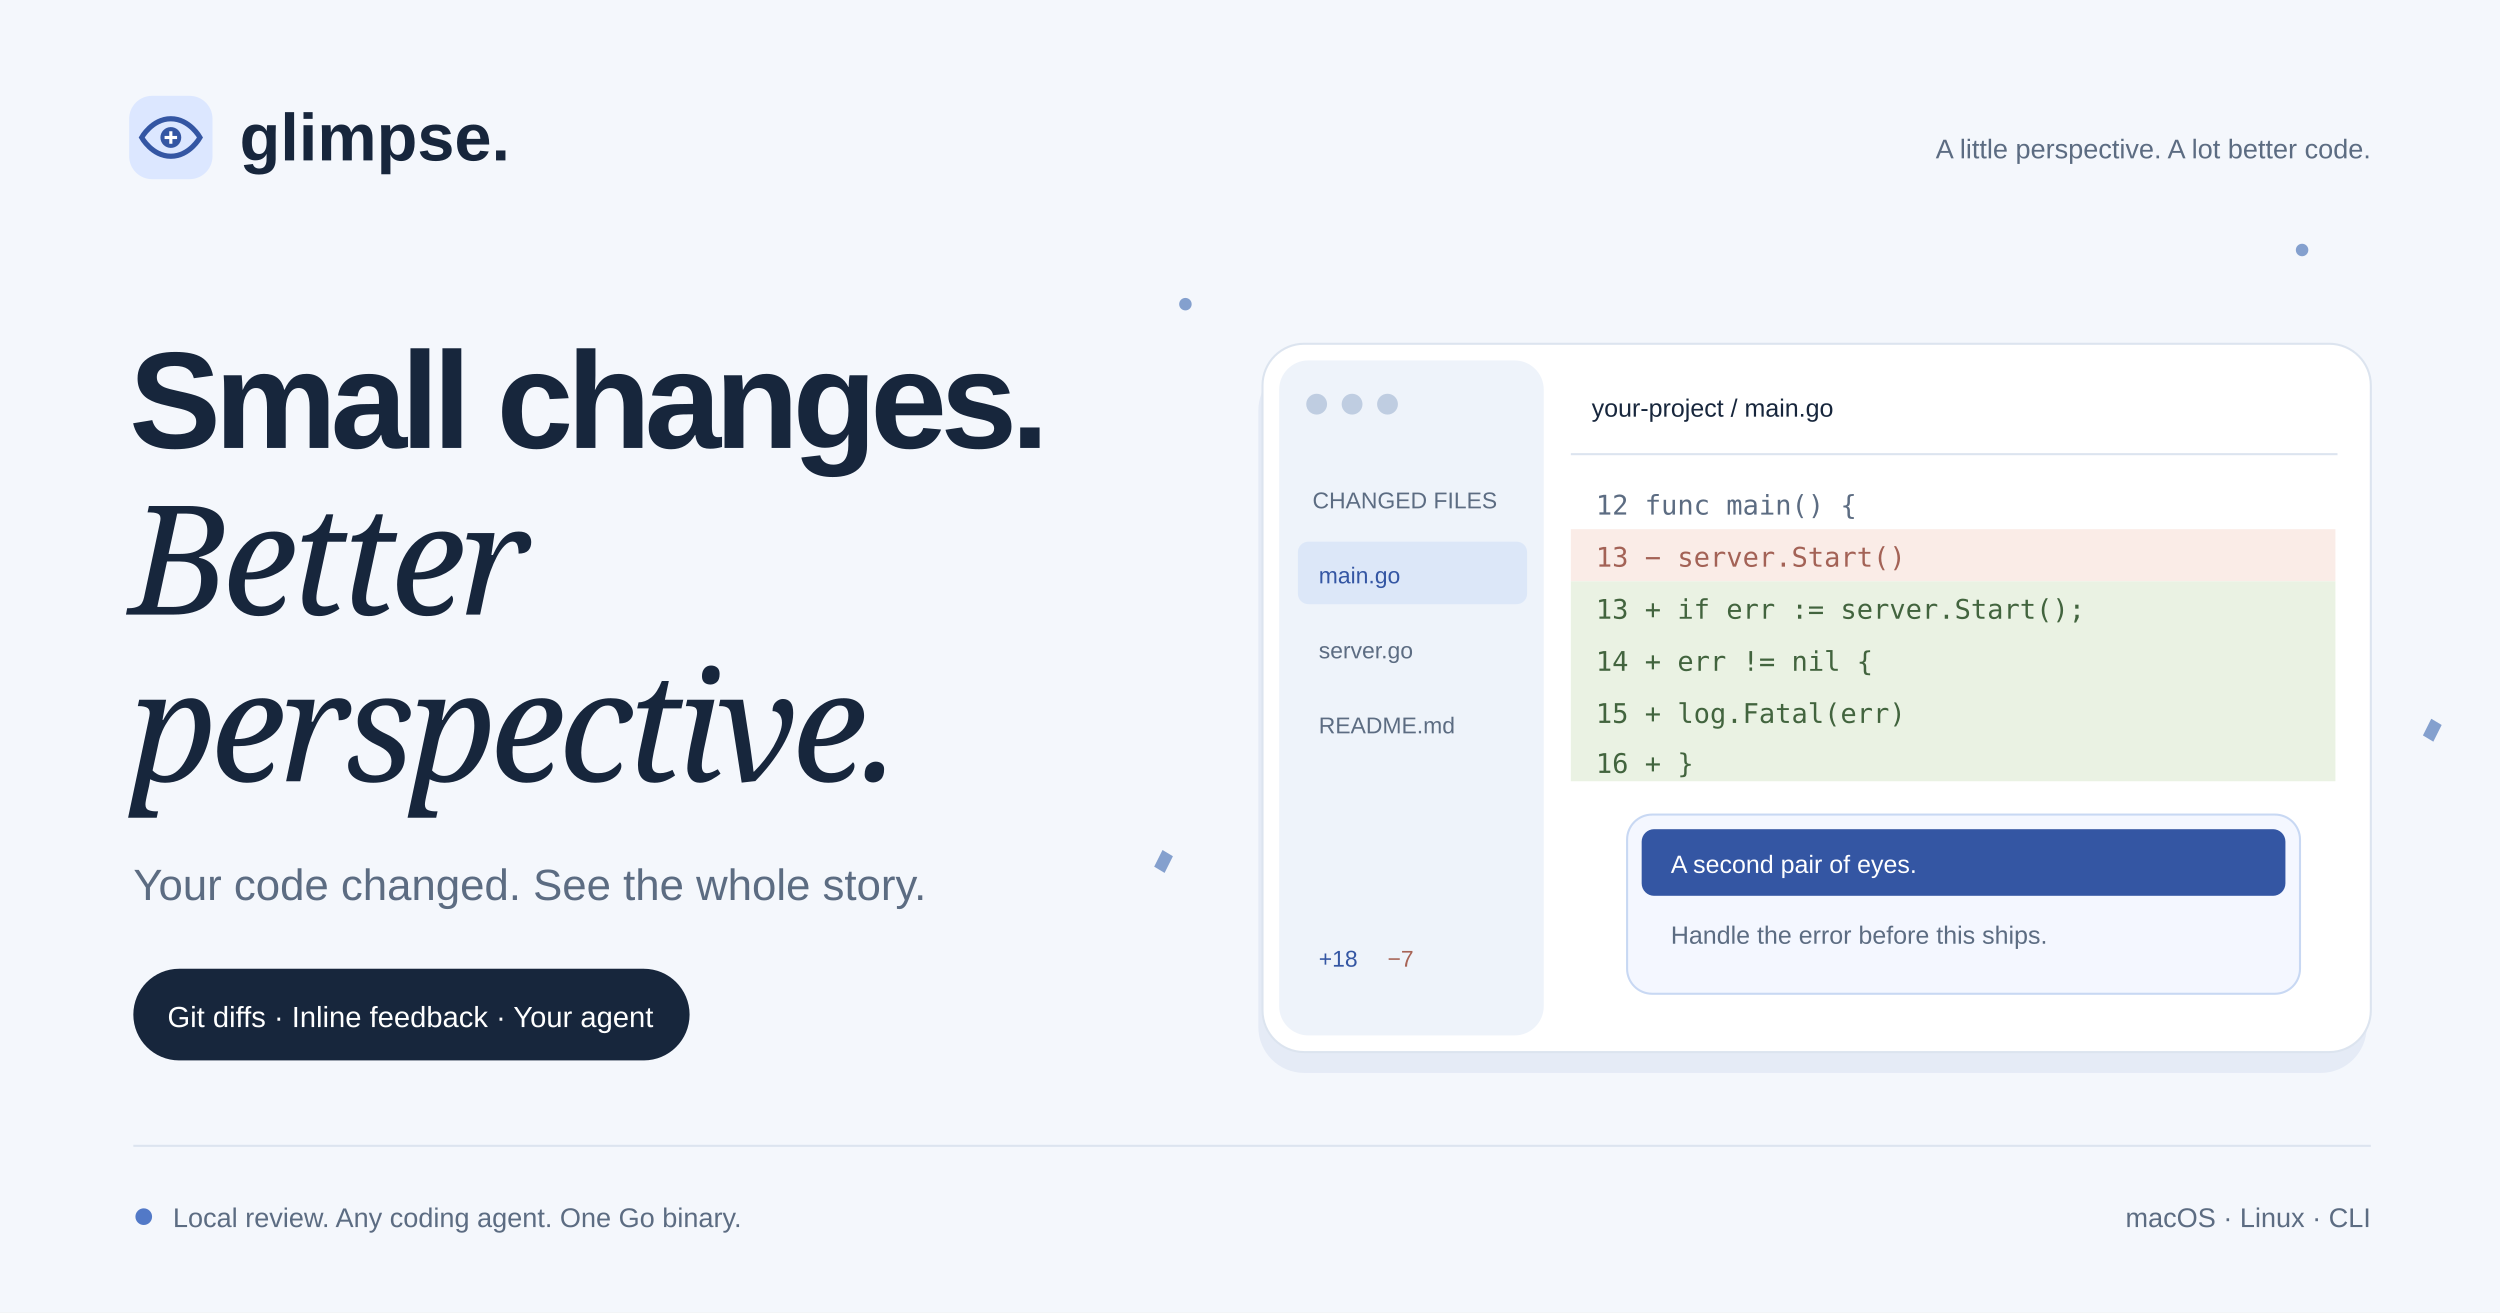
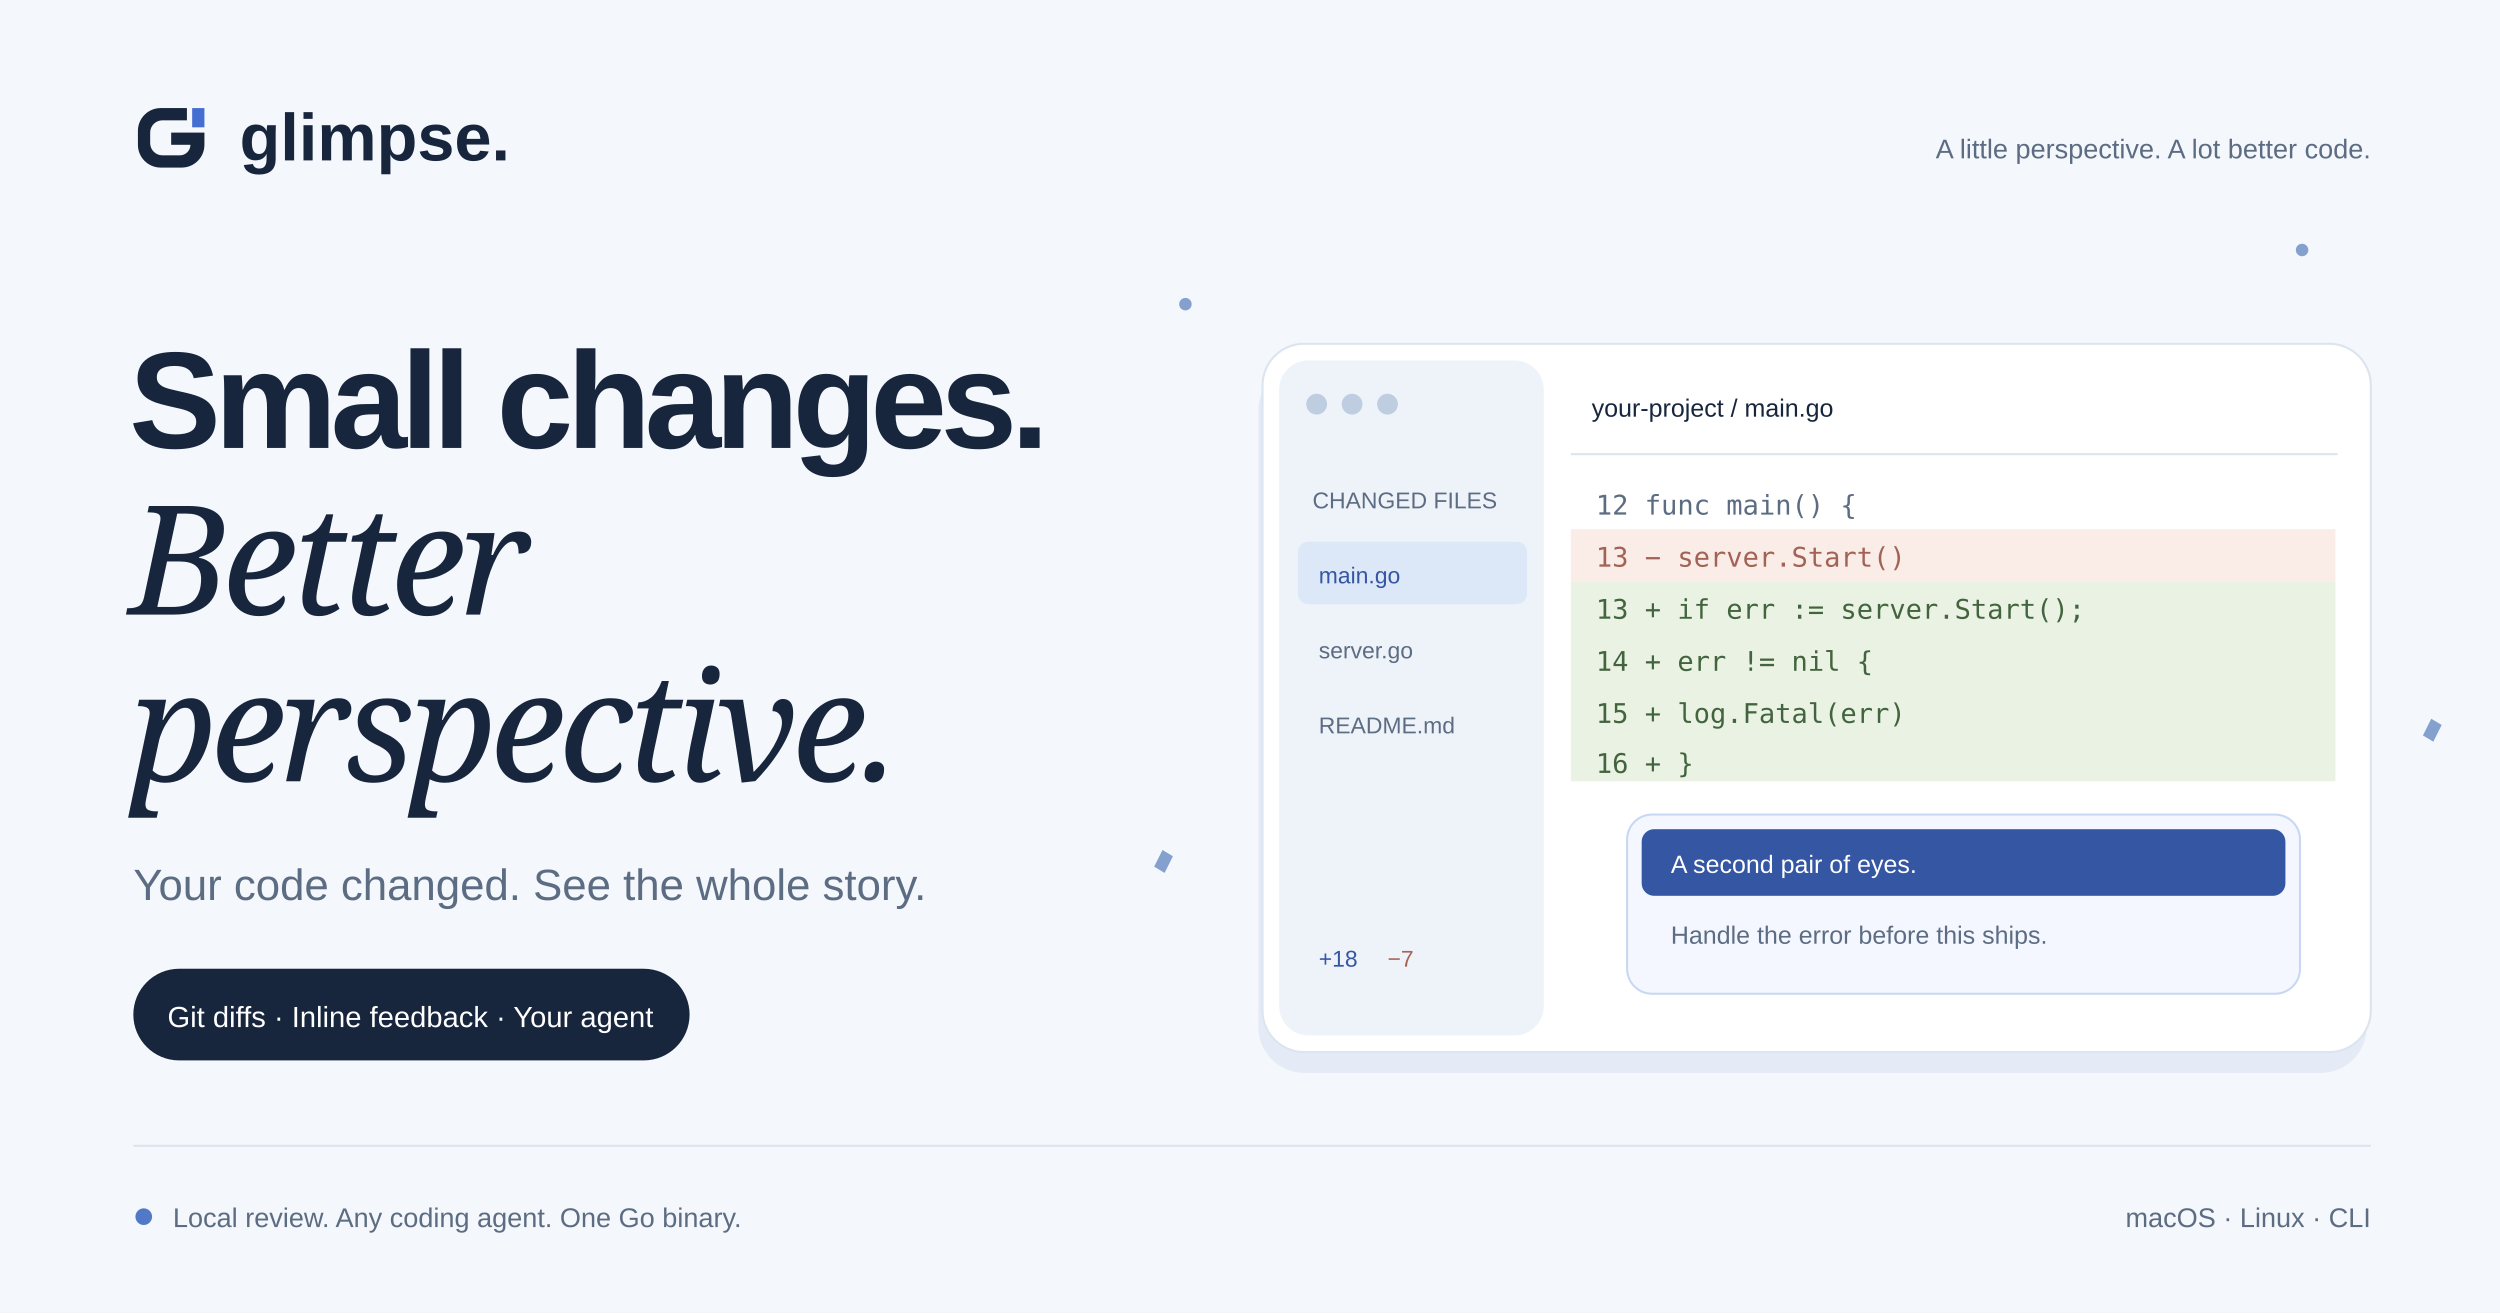
<svg xmlns="http://www.w3.org/2000/svg" width="1200" height="630" viewBox="0 0 1200 630">
  <rect width="1200" height="630" fill="#f4f7fc" />
-   <g transform="translate(62 46)">
-     <rect width="40" height="40" rx="11" fill="#dce7ff" />
-     <path d="M6 20s5-9 14-9 14 9 14 9-5 9-14 9S6 20 6 20Z" fill="none" stroke="#3456a3" stroke-width="2.5" />
-     <circle cx="20" cy="20" r="5" fill="#3456a3" />
-     <path d="M20 17v6m-3-3h6" stroke="#fff" stroke-width="1.5" />
+   <g transform="translate(62 46) scale(.84)">
+     <path d="M33 7H18C10.82 7 5 12.82 5 20v8c0 7.18 5.82 13 13 13h12c7.18 0 13-5.82 13-13v-7H24v7h11c0 3.31-2.69 6-6 6H19c-3.87 0-7-3.13-7-7v-6c0-3.87 3.13-7 7-7h14V7Z" fill="#17263c" />
+     <path d="M36 7h7v11h-7z" fill="#456ed2" />
  </g>
  <text x="115" y="77" font-family="Arial,sans-serif" font-size="32" font-weight="700" fill="#17263c">glimpse.</text>
  <text x="1138" y="76" text-anchor="end" font-family="Arial,sans-serif" font-size="13" fill="#5c6c82">A little perspective. A lot better code.</text>
  <text x="62" y="215" font-family="Arial,sans-serif" font-size="66" font-weight="700" letter-spacing="-3" fill="#17263c">Small changes.</text>
  <text x="62" y="295" font-family="Georgia,serif" font-size="73" font-style="italic" letter-spacing="-3" fill="#17263c">Better</text>
  <text x="62" y="375" font-family="Georgia,serif" font-size="73" font-style="italic" letter-spacing="-3" fill="#17263c">perspective.</text>
  <text x="64" y="432" font-family="Arial,sans-serif" font-size="21" fill="#5c6c82">Your code changed. See the whole story.</text>
  <rect x="64" y="465" width="267" height="44" rx="22" fill="#17263c" />
  <text x="197" y="493" text-anchor="middle" font-family="Arial,sans-serif" font-size="14" fill="white">Git diffs · Inline feedback · Your agent</text>
  <rect x="604" y="175" width="532" height="340" rx="22" fill="#e5ebf6" />
  <rect x="606" y="165" width="532" height="340" rx="20" fill="white" stroke="#dce4ef" />
  <rect x="614" y="173" width="127" height="324" rx="14" fill="#eef3fa" />
  <g fill="#bfcde1">
    <circle cx="632" cy="194" r="5" />
    <circle cx="649" cy="194" r="5" />
    <circle cx="666" cy="194" r="5" />
  </g>
  <g font-family="Arial,sans-serif" font-size="11" fill="#5c6c82">
    <text x="630" y="244">CHANGED FILES</text>
    <rect x="623" y="260" width="110" height="30" rx="5" fill="#dce7f8" />
    <text x="633" y="280" fill="#3456a3">main.go</text>
    <text x="633" y="316">server.go</text>
    <text x="633" y="352">README.md</text>
    <text x="633" y="464" fill="#3456a3">+18</text>
    <text x="666" y="464" fill="#a76355">−7</text>
  </g>
  <text x="764" y="200" font-family="Arial,sans-serif" font-size="12" fill="#17263c">your-project / main.go</text>
  <path d="M754 218H1122" stroke="#dce4ef" />
  <rect x="754" y="254" width="367" height="25" fill="#faece7" />
  <rect x="754" y="279" width="367" height="96" fill="#eaf2e3" />
  <g font-family="monospace" font-size="13">
    <text x="766" y="247" fill="#5c6c82">12  func main() {</text>
    <text x="766" y="272" fill="#a36256">13 −  server.Start()</text>
    <text x="766" y="297" fill="#42643e">13 +  if err := server.Start();</text>
    <text x="766" y="322" fill="#42643e">14 +    err != nil {</text>
    <text x="766" y="347" fill="#42643e">15 +    log.Fatal(err)</text>
    <text x="766" y="371" fill="#42643e">16 +  }</text>
  </g>
  <rect x="781" y="391" width="323" height="86" rx="12" fill="#f4f7ff" stroke="#c8d8f3" />
  <rect x="788" y="398" width="309" height="32" rx="6" fill="#3456a3" />
  <text x="802" y="419" font-family="Arial,sans-serif" font-size="12" fill="white">A second pair of eyes.</text>
  <text x="802" y="453" font-family="Arial,sans-serif" font-size="12" fill="#5c6c82">Handle the error before this ships.</text>
  <g fill="#84a0ce">
    <circle cx="569" cy="146" r="3" />
    <circle cx="1105" cy="120" r="3" />
    <path d="m1167 345 5 3-4 8-5-3zM558 408l5 3-4 8-5-3z" />
  </g>
  <path d="M64 550H1138" stroke="#dce4ef" />
  <circle cx="69" cy="584" r="4" fill="#5279c7" />
  <text x="83" y="589" font-family="Arial,sans-serif" font-size="13" fill="#5c6c82">Local review. Any coding agent. One Go binary.</text>
  <text x="1138" y="589" text-anchor="end" font-family="Arial,sans-serif" font-size="13" fill="#5c6c82">macOS · Linux · CLI</text>
</svg>
